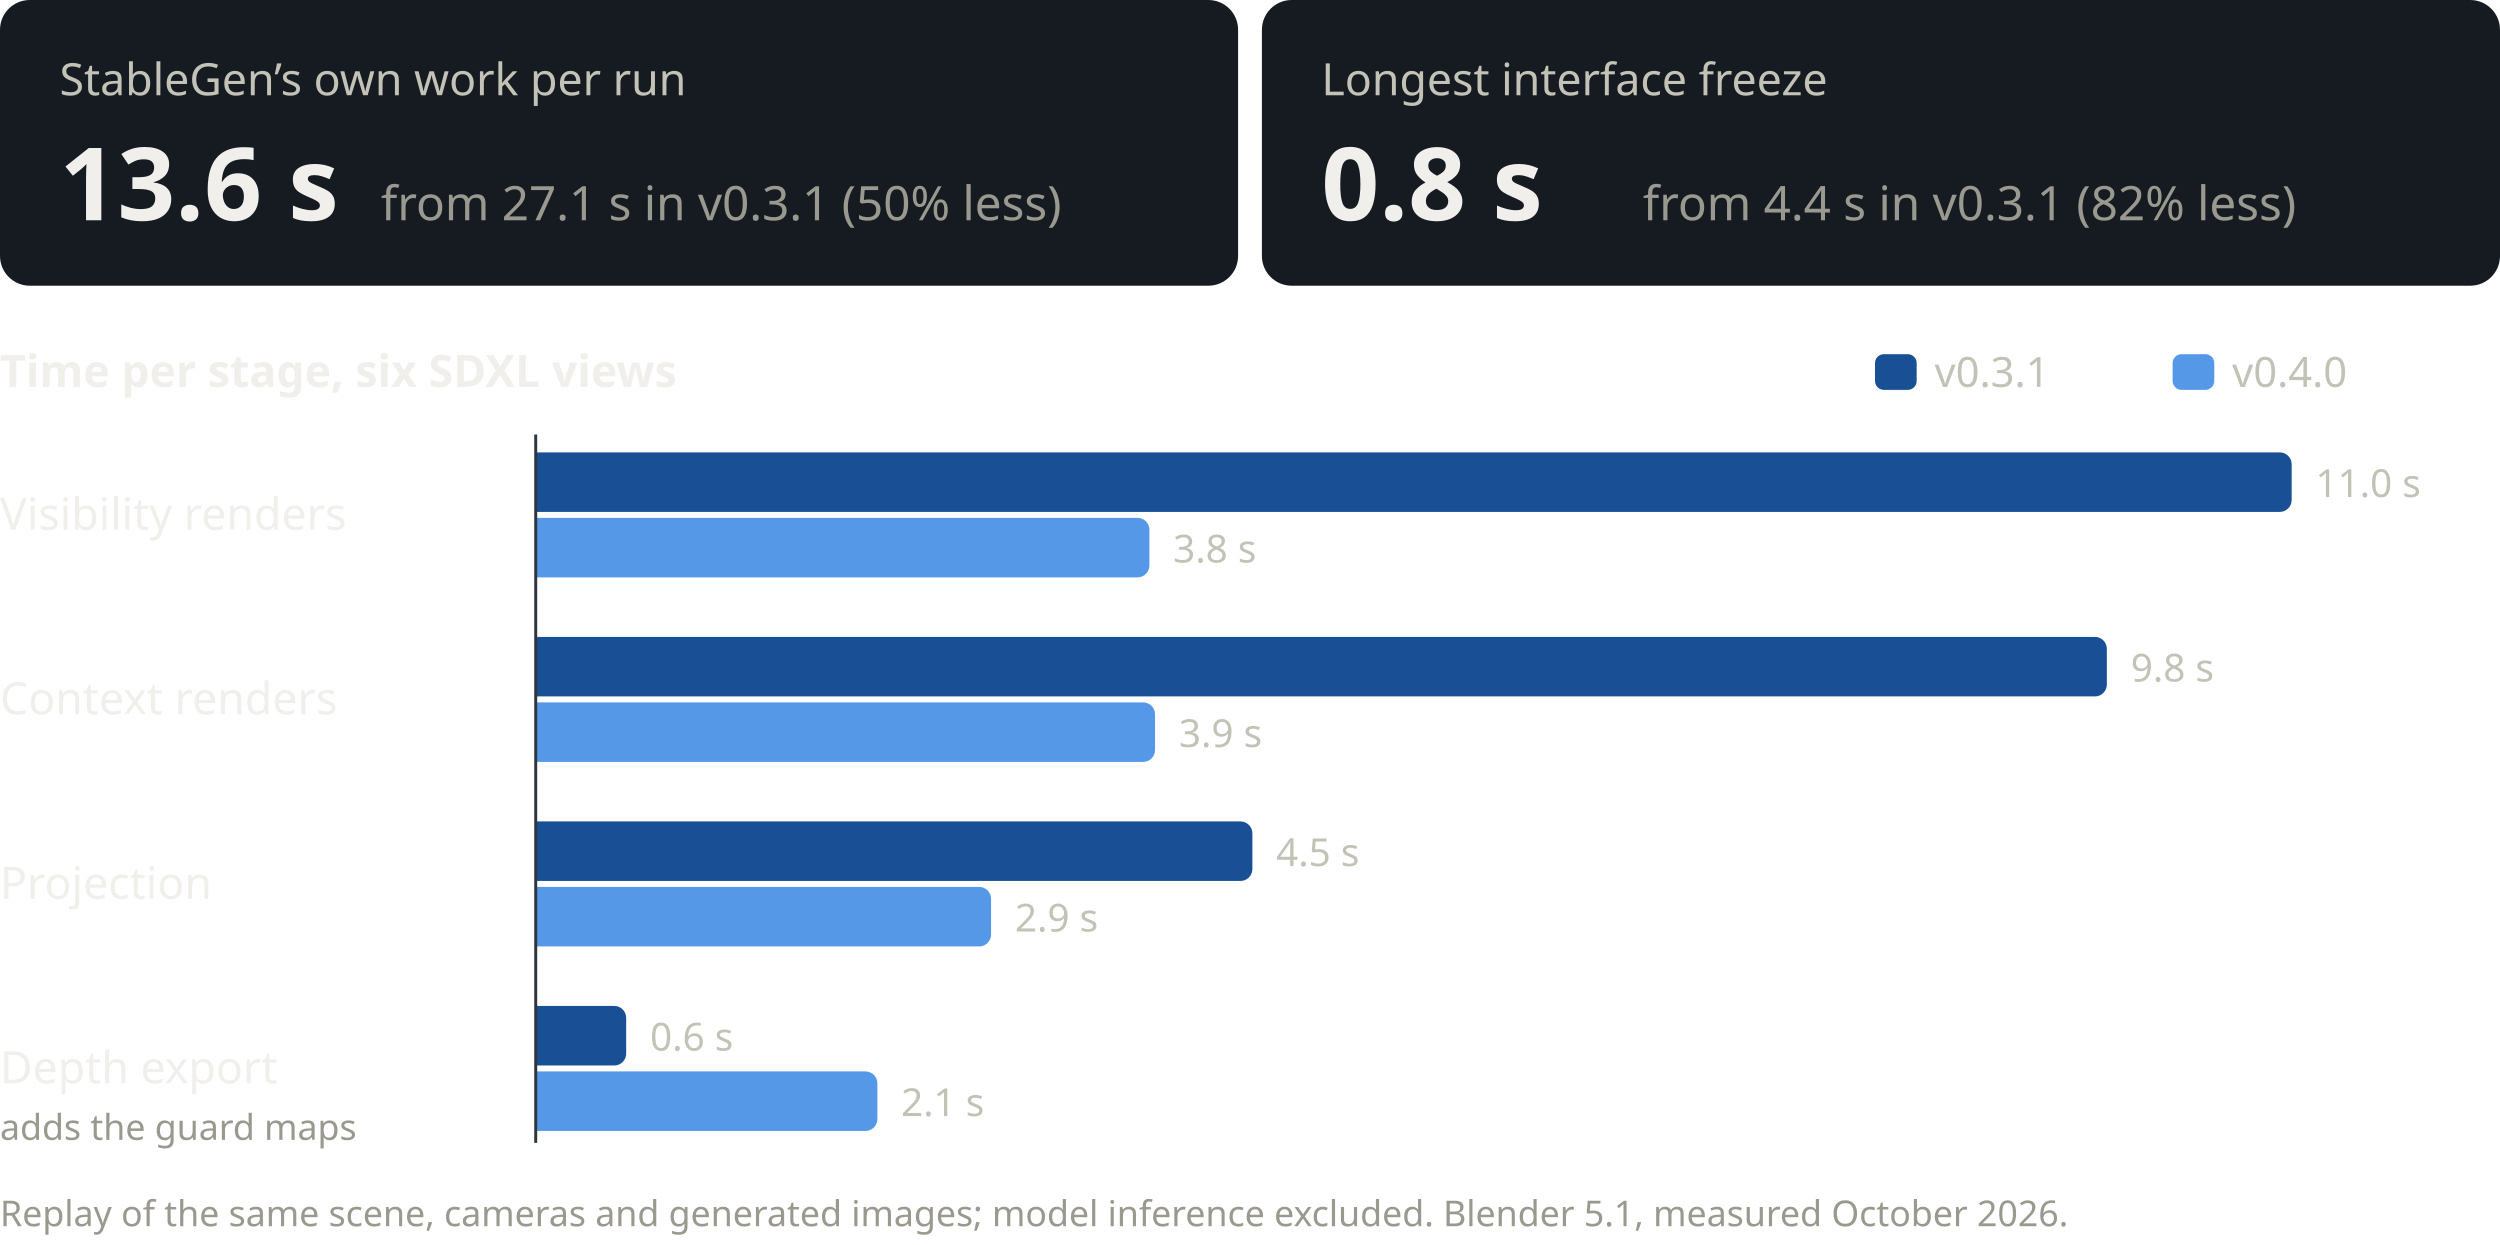
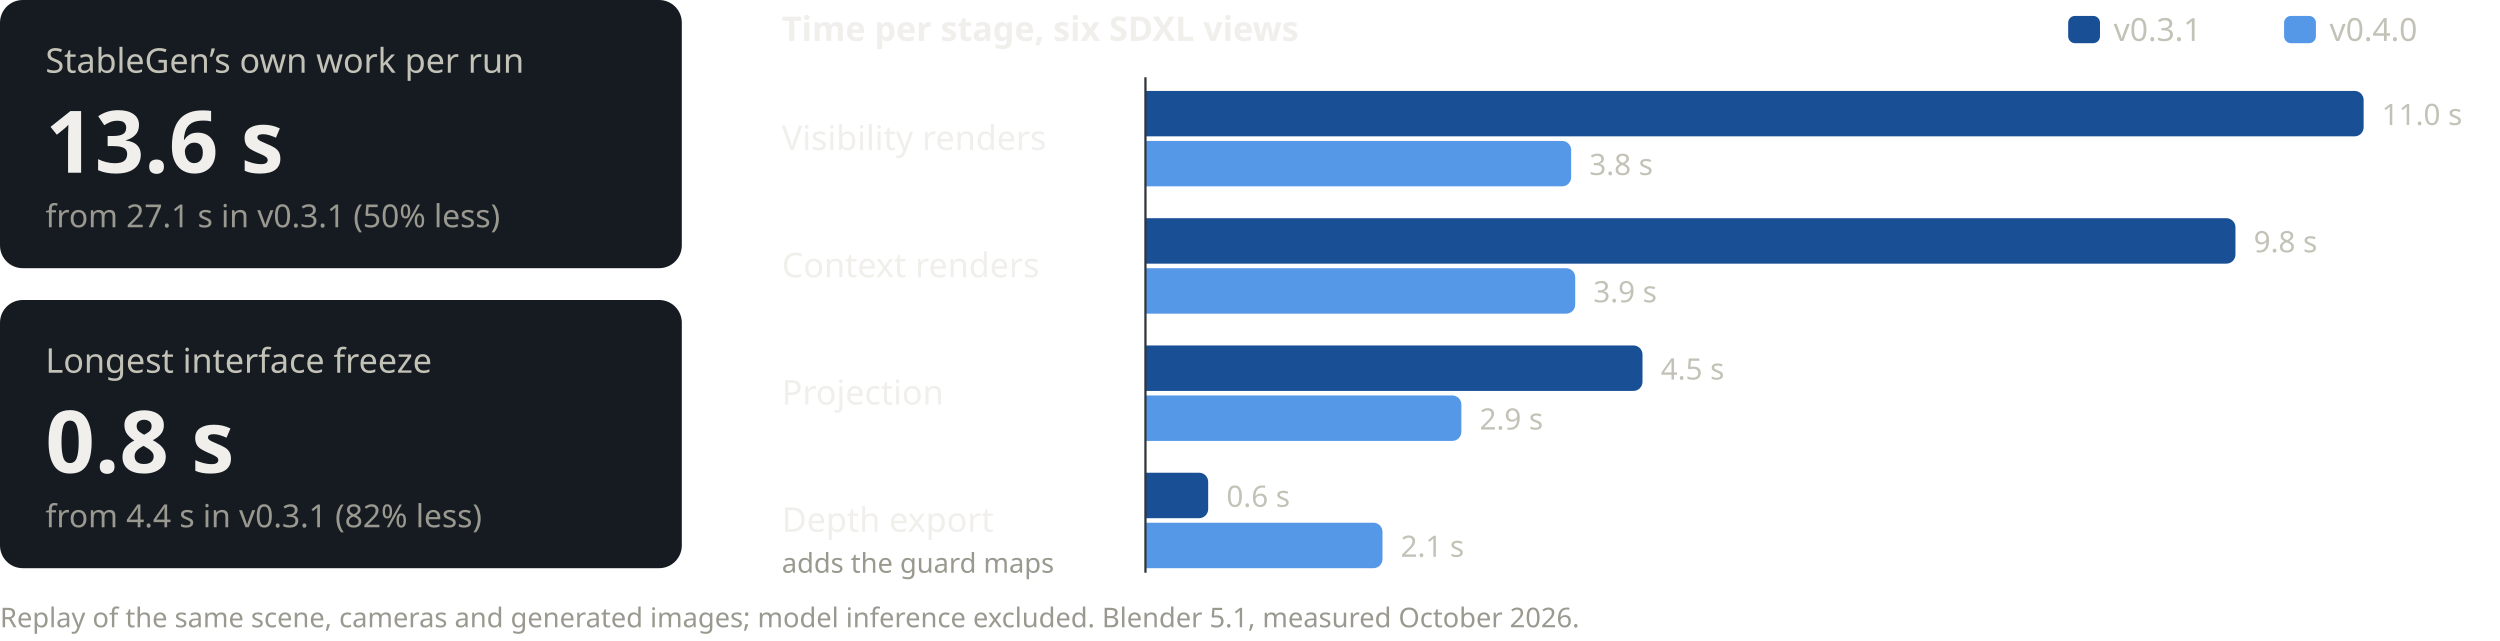
- <svg xmlns="http://www.w3.org/2000/svg" width="840" height="418" viewBox="0 0 840 418" font-family="-apple-system, BlinkMacSystemFont, 'Segoe UI', 'Noto Sans', Helvetica, Arial, sans-serif">
-   <rect x="0" y="0" width="416" height="96" rx="10" fill="#161b22" />
+ <svg xmlns="http://www.w3.org/2000/svg" width="1100" height="282" viewBox="0 0 1100 282" font-family="-apple-system, BlinkMacSystemFont, 'Segoe UI', 'Noto Sans', Helvetica, Arial, sans-serif">
+   <rect x="0" y="0" width="300" height="118" rx="10" fill="#161b22" />
  <text x="20" y="32" font-size="15" fill="#c3c2b7">StableGen’s own work per run</text>
-   <text x="20" y="74" font-size="34" font-weight="600" fill="#f0efec">13.6 s</text>
-   <text x="128" y="74" font-size="16" fill="#9a998f">from 27.1 s in v0.3.1 (50% less)</text>
-   <rect x="424" y="0" width="416" height="96" rx="10" fill="#161b22" />
-   <text x="444" y="32" font-size="15" fill="#c3c2b7">Longest interface freeze</text>
-   <text x="444" y="74" font-size="34" font-weight="600" fill="#f0efec">0.8 s</text>
-   <text x="552" y="74" font-size="16" fill="#9a998f">from 4.4 s in v0.3.1 (82% less)</text>
-   <text x="0" y="130" font-size="15" font-weight="600" fill="#f0efec">Time per stage, six SDXL views</text>
-   <rect x="630" y="119" width="14" height="12" rx="3" fill="#184f95" />
-   <text x="650" y="130" font-size="14" fill="#c3c2b7">v0.3.1</text>
-   <rect x="730" y="119" width="14" height="12" rx="3" fill="#5598e7" />
-   <text x="750" y="130" font-size="14" fill="#c3c2b7">v0.4.0</text>
-   <text x="0" y="178" font-size="15" fill="#f0efec">Visibility renders</text>
-   <path d="M180,152 h586.0 a4,4 0 0 1 4,4 v12 a4,4 0 0 1 -4,4 h-586.0 z" fill="#184f95" />
-   <text x="778.0" y="167" font-size="13" fill="#c3c2b7">11.0 s</text>
-   <path d="M180,174 h202.2 a4,4 0 0 1 4,4 v12 a4,4 0 0 1 -4,4 h-202.2 z" fill="#5598e7" />
-   <text x="394.181" y="189" font-size="13" fill="#c3c2b7">3.8 s</text>
-   <text x="0" y="240" font-size="15" fill="#f0efec">Context renders</text>
-   <path d="M180,214 h523.9 a4,4 0 0 1 4,4 v12 a4,4 0 0 1 -4,4 h-523.9 z" fill="#184f95" />
-   <text x="715.943" y="229" font-size="13" fill="#c3c2b7">9.8 s</text>
-   <path d="M180,236 h204.1 a4,4 0 0 1 4,4 v12 a4,4 0 0 1 -4,4 h-204.1 z" fill="#5598e7" />
-   <text x="396.113" y="251" font-size="13" fill="#c3c2b7">3.9 s</text>
-   <text x="0" y="302" font-size="15" fill="#f0efec">Projection</text>
-   <path d="M180,276 h236.8 a4,4 0 0 1 4,4 v12 a4,4 0 0 1 -4,4 h-236.8 z" fill="#184f95" />
-   <text x="428.786" y="291" font-size="13" fill="#c3c2b7">4.5 s</text>
-   <path d="M180,298 h149.0 a4,4 0 0 1 4,4 v12 a4,4 0 0 1 -4,4 h-149.0 z" fill="#5598e7" />
-   <text x="341.017" y="313" font-size="13" fill="#c3c2b7">2.9 s</text>
-   <text x="0" y="364" font-size="15" fill="#f0efec">Depth export</text>
-   <text x="0" y="383" font-size="12" fill="#9a998f">adds the guard maps</text>
-   <path d="M180,338 h26.4 a4,4 0 0 1 4,4 v12 a4,4 0 0 1 -4,4 h-26.4 z" fill="#184f95" />
-   <text x="218.423" y="353" font-size="13" fill="#c3c2b7">0.6 s</text>
-   <path d="M180,360 h110.8 a4,4 0 0 1 4,4 v12 a4,4 0 0 1 -4,4 h-110.8 z" fill="#5598e7" />
-   <text x="302.756" y="375" font-size="13" fill="#c3c2b7">2.1 s</text>
-   <line x1="180" y1="146" x2="180" y2="384" stroke="#30363d" stroke-width="1" />
-   <text x="0" y="412" font-size="12" fill="#9a998f">Replay of the same scene, cameras and generated images; model inference excluded. Blender 5.1, measured October 2026.</text>
+   <text x="20" y="76" font-size="38" font-weight="600" fill="#f0efec">13.6 s</text>
+   <text x="20" y="100" font-size="14" fill="#9a998f">from 27.1 s in v0.3.1 (50% less)</text>
+   <rect x="0" y="132" width="300" height="118" rx="10" fill="#161b22" />
+   <text x="20" y="164" font-size="15" fill="#c3c2b7">Longest interface freeze</text>
+   <text x="20" y="208" font-size="38" font-weight="600" fill="#f0efec">0.8 s</text>
+   <text x="20" y="232" font-size="14" fill="#9a998f">from 4.4 s in v0.3.1 (82% less)</text>
+   <text x="344" y="18" font-size="15" font-weight="600" fill="#f0efec">Time per stage, six SDXL views</text>
+   <rect x="910" y="7" width="14" height="12" rx="3" fill="#184f95" />
+   <text x="930" y="18" font-size="14" fill="#c3c2b7">v0.3.1</text>
+   <rect x="1005" y="7" width="14" height="12" rx="3" fill="#5598e7" />
+   <text x="1025" y="18" font-size="14" fill="#c3c2b7">v0.4.0</text>
+   <text x="344" y="66" font-size="15" fill="#f0efec">Visibility renders</text>
+   <path d="M504,40 h532.0 a4,4 0 0 1 4,4 v12 a4,4 0 0 1 -4,4 h-532.0 z" fill="#184f95" />
+   <text x="1048.0" y="55" font-size="13" fill="#c3c2b7">11.0 s</text>
+   <path d="M504,62 h183.3 a4,4 0 0 1 4,4 v12 a4,4 0 0 1 -4,4 h-183.3 z" fill="#5598e7" />
+   <text x="699.311" y="77" font-size="13" fill="#c3c2b7">3.8 s</text>
+   <text x="344" y="122" font-size="15" fill="#f0efec">Context renders</text>
+   <path d="M504,96 h475.6 a4,4 0 0 1 4,4 v12 a4,4 0 0 1 -4,4 h-475.6 z" fill="#184f95" />
+   <text x="991.623" y="111" font-size="13" fill="#c3c2b7">9.8 s</text>
+   <path d="M504,118 h185.1 a4,4 0 0 1 4,4 v12 a4,4 0 0 1 -4,4 h-185.1 z" fill="#5598e7" />
+   <text x="701.065" y="133" font-size="13" fill="#c3c2b7">3.9 s</text>
+   <text x="344" y="178" font-size="15" fill="#f0efec">Projection</text>
+   <path d="M504,152 h214.7 a4,4 0 0 1 4,4 v12 a4,4 0 0 1 -4,4 h-214.7 z" fill="#184f95" />
+   <text x="730.748" y="167" font-size="13" fill="#c3c2b7">4.5 s</text>
+   <path d="M504,174 h135.0 a4,4 0 0 1 4,4 v12 a4,4 0 0 1 -4,4 h-135.0 z" fill="#5598e7" />
+   <text x="651.012" y="189" font-size="13" fill="#c3c2b7">2.9 s</text>
+   <text x="344" y="234" font-size="15" fill="#f0efec">Depth export</text>
+   <text x="344" y="252" font-size="12" fill="#9a998f">adds the guard maps</text>
+   <path d="M504,208 h23.6 a4,4 0 0 1 4,4 v12 a4,4 0 0 1 -4,4 h-23.6 z" fill="#184f95" />
+   <text x="539.639" y="223" font-size="13" fill="#c3c2b7">0.6 s</text>
+   <path d="M504,230 h100.3 a4,4 0 0 1 4,4 v12 a4,4 0 0 1 -4,4 h-100.3 z" fill="#5598e7" />
+   <text x="616.253" y="245" font-size="13" fill="#c3c2b7">2.1 s</text>
+   <line x1="504" y1="34" x2="504" y2="252" stroke="#30363d" stroke-width="1" />
+   <text x="0" y="276" font-size="12" fill="#9a998f">Replay of the same scene, cameras and generated images; model inference excluded. Blender 5.1, measured October 2026.</text>
</svg>
